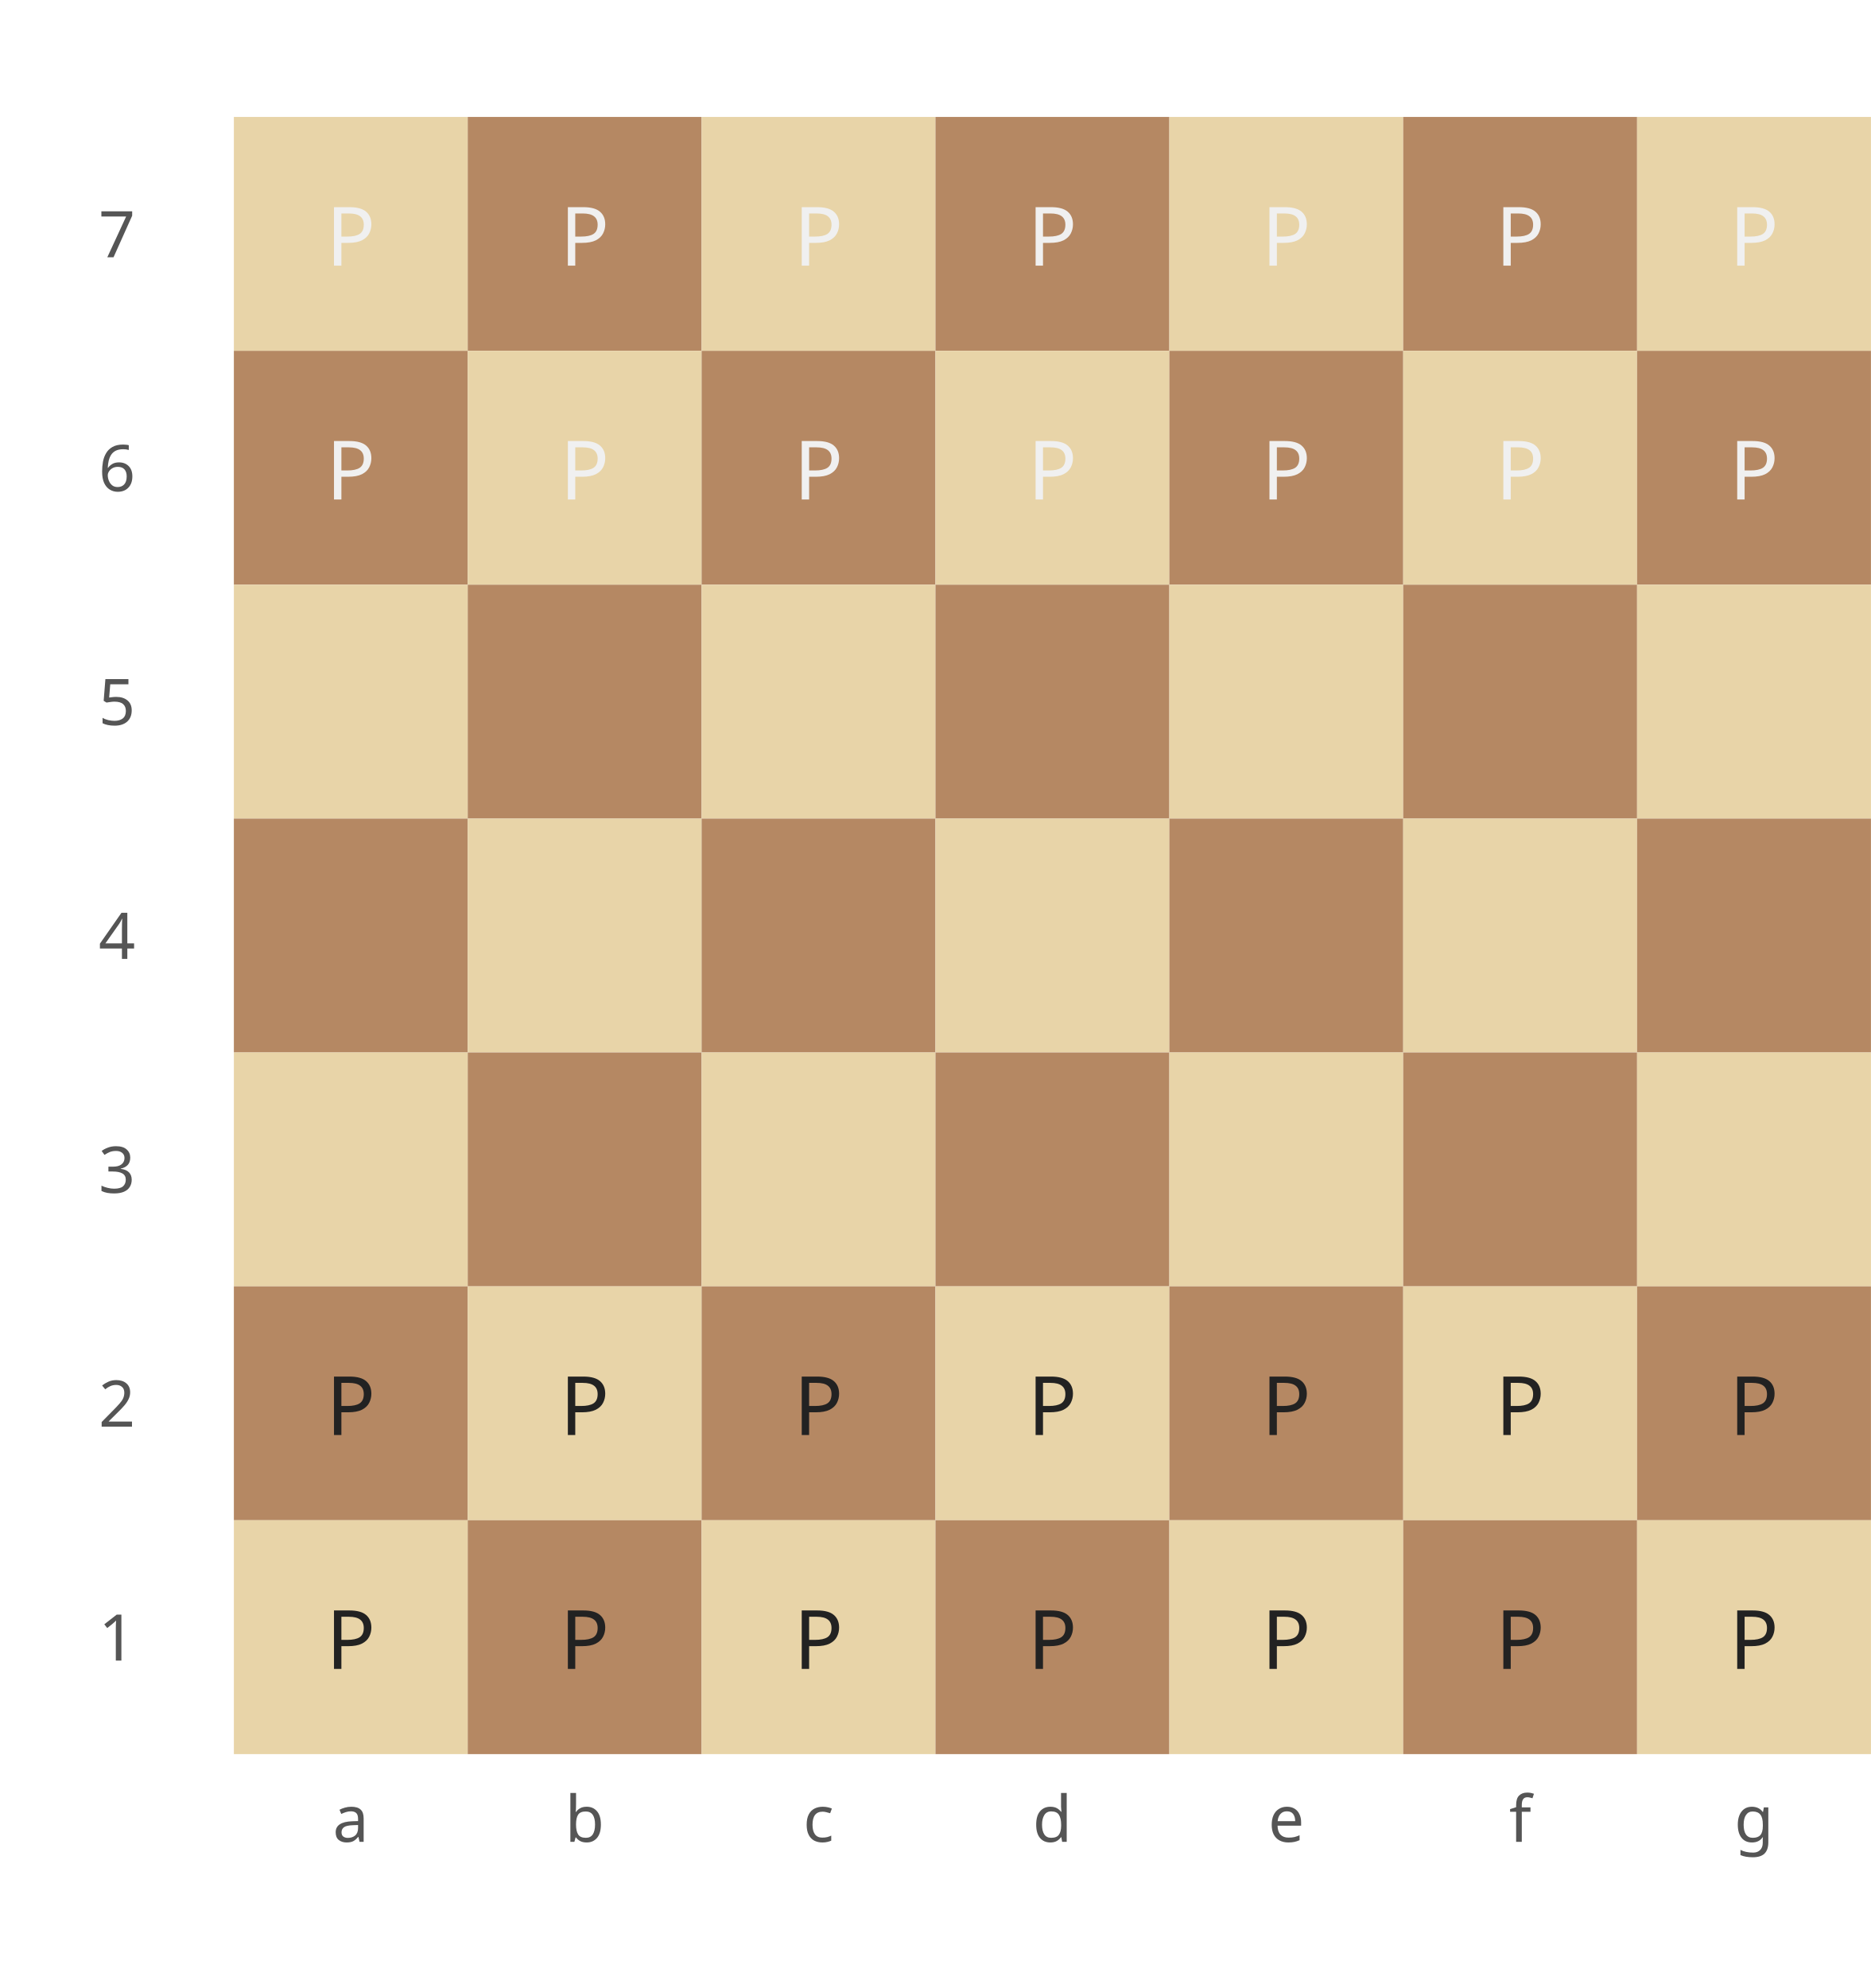
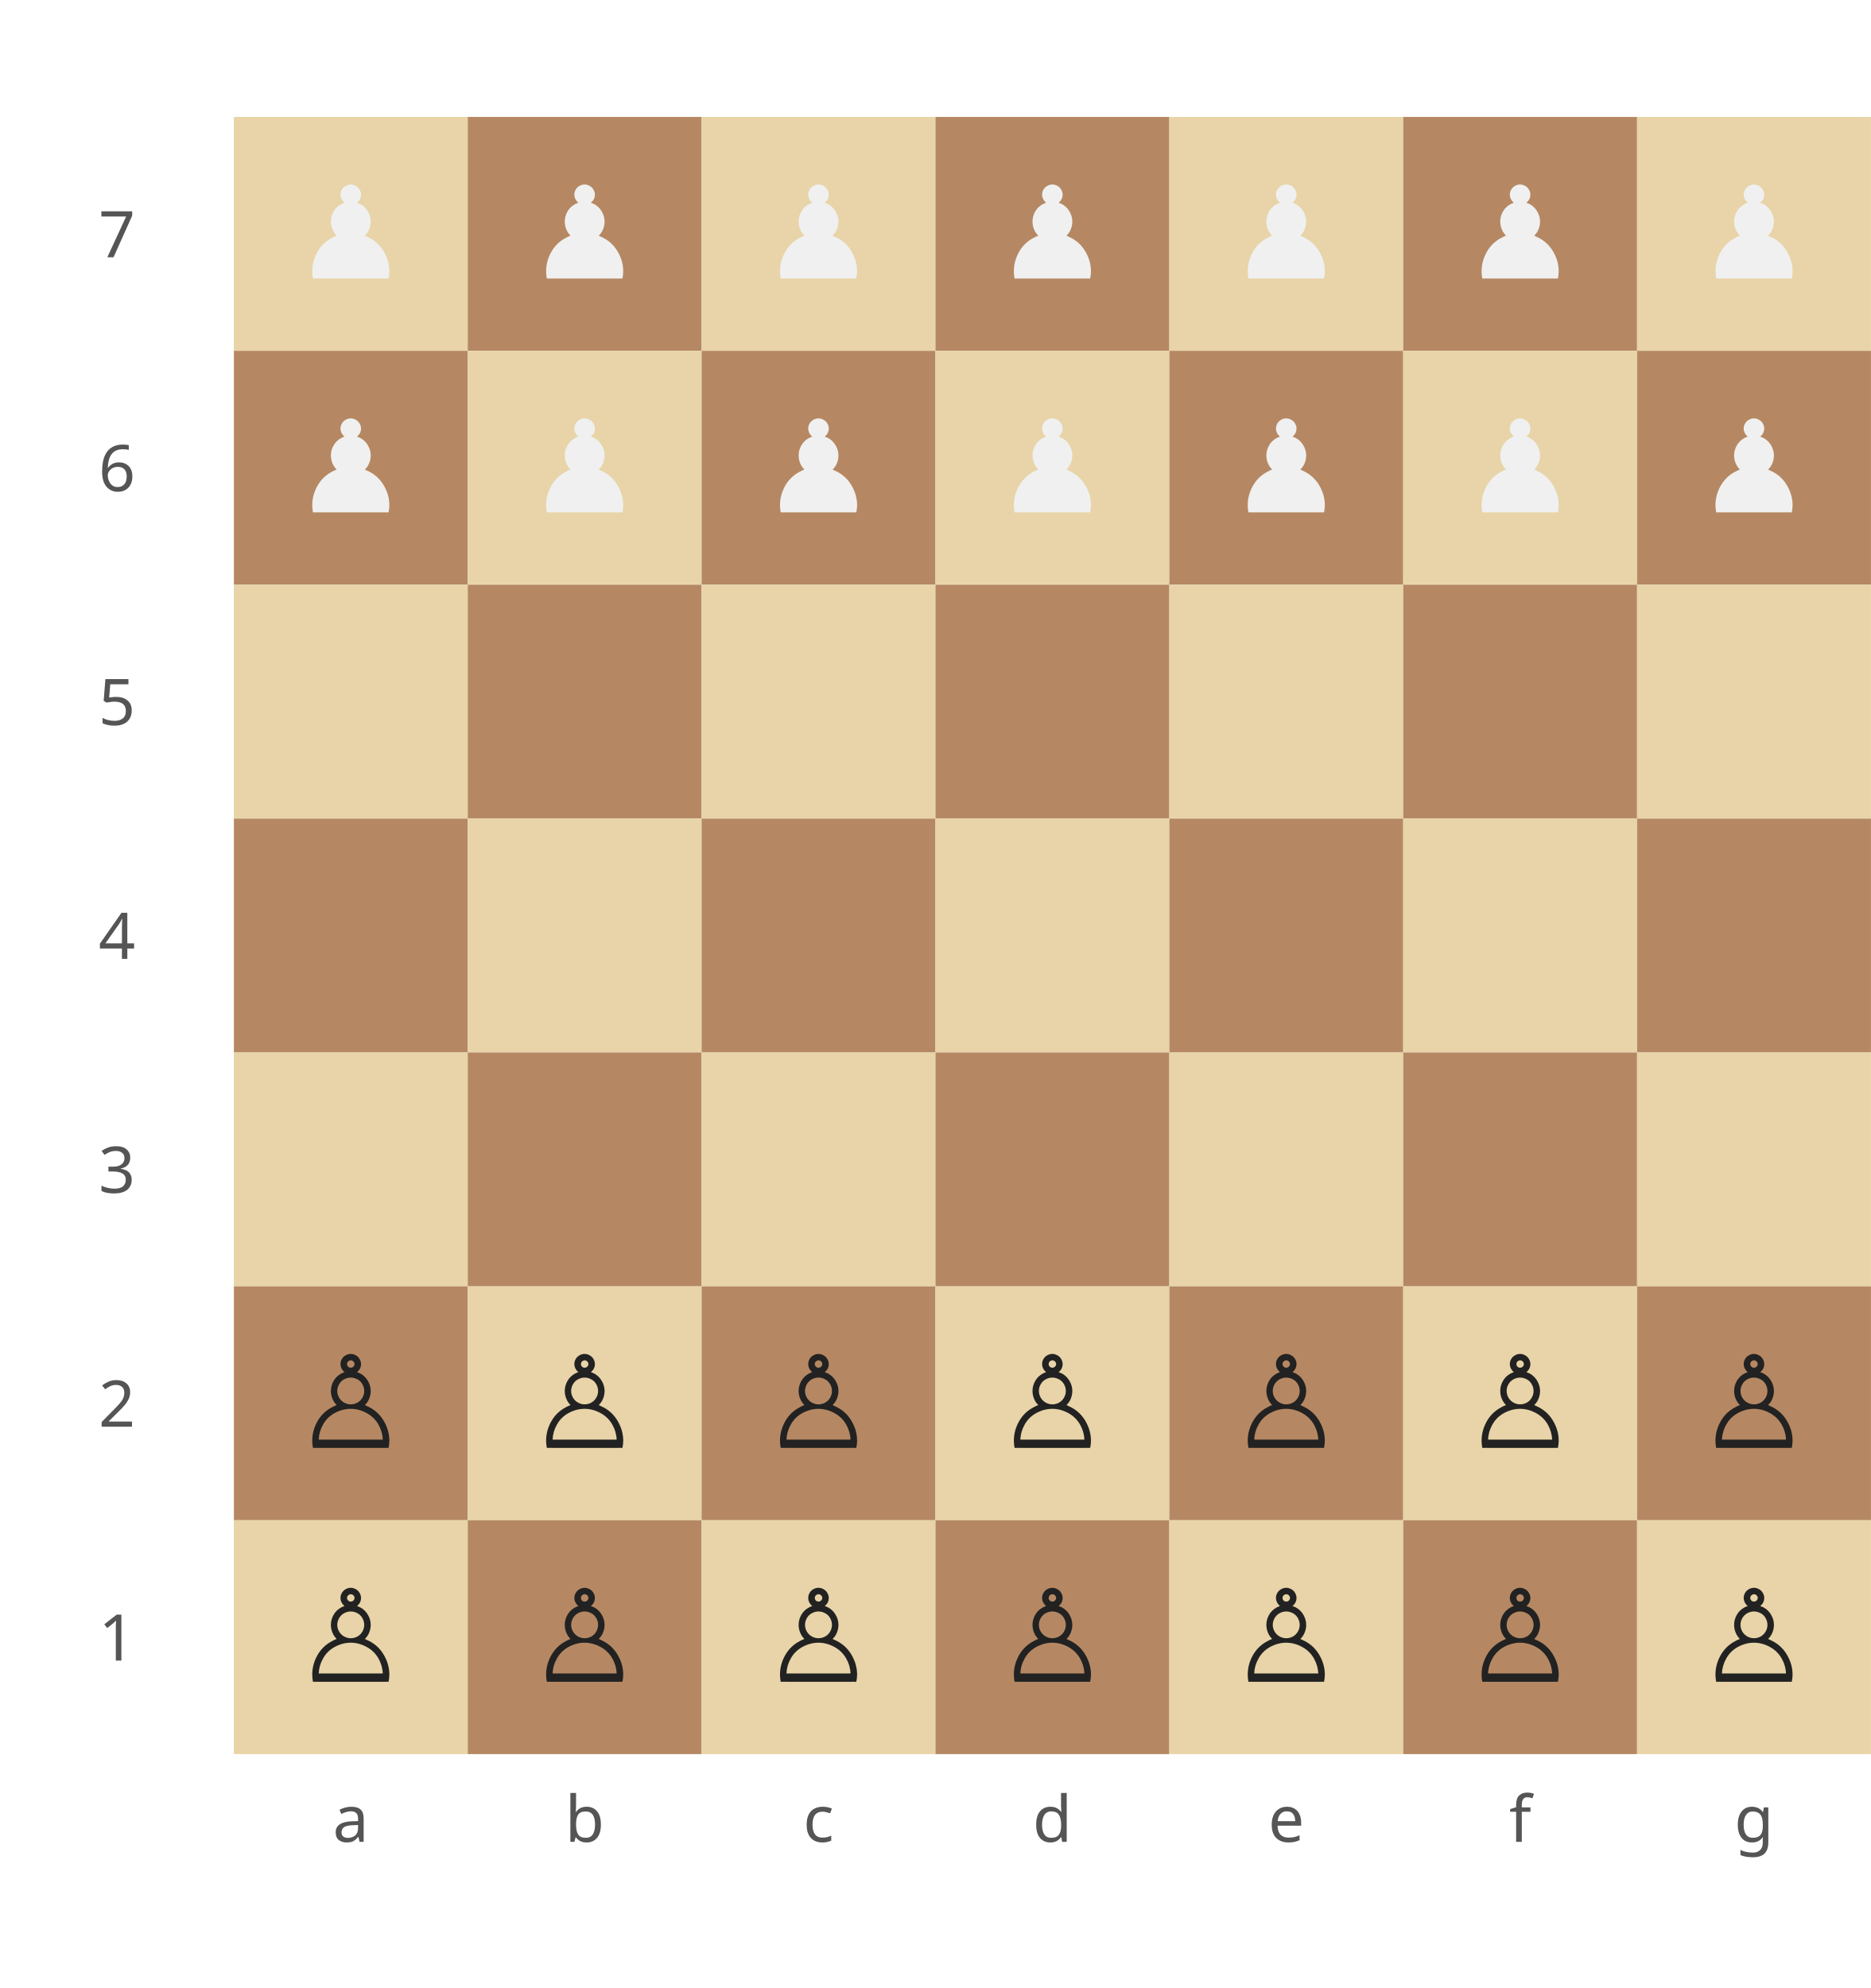
<svg xmlns="http://www.w3.org/2000/svg" viewBox="0 0 320 340" width="320" height="340">
  <g id="board">
    <rect x="40" y="20" width="40" height="40" fill="#e8d4a8" />
    <rect x="80" y="20" width="40" height="40" fill="#b58863" />
    <rect x="120" y="20" width="40" height="40" fill="#e8d4a8" />
    <rect x="160" y="20" width="40" height="40" fill="#b58863" />
    <rect x="200" y="20" width="40" height="40" fill="#e8d4a8" />
    <rect x="240" y="20" width="40" height="40" fill="#b58863" />
    <rect x="280" y="20" width="40" height="40" fill="#e8d4a8" />
    <rect x="40" y="60" width="40" height="40" fill="#b58863" />
    <rect x="80" y="60" width="40" height="40" fill="#e8d4a8" />
    <rect x="120" y="60" width="40" height="40" fill="#b58863" />
    <rect x="160" y="60" width="40" height="40" fill="#e8d4a8" />
    <rect x="200" y="60" width="40" height="40" fill="#b58863" />
    <rect x="240" y="60" width="40" height="40" fill="#e8d4a8" />
    <rect x="280" y="60" width="40" height="40" fill="#b58863" />
    <rect x="40" y="100" width="40" height="40" fill="#e8d4a8" />
    <rect x="80" y="100" width="40" height="40" fill="#b58863" />
    <rect x="120" y="100" width="40" height="40" fill="#e8d4a8" />
    <rect x="160" y="100" width="40" height="40" fill="#b58863" />
    <rect x="200" y="100" width="40" height="40" fill="#e8d4a8" />
    <rect x="240" y="100" width="40" height="40" fill="#b58863" />
    <rect x="280" y="100" width="40" height="40" fill="#e8d4a8" />
    <rect x="40" y="140" width="40" height="40" fill="#b58863" />
    <rect x="80" y="140" width="40" height="40" fill="#e8d4a8" />
    <rect x="120" y="140" width="40" height="40" fill="#b58863" />
    <rect x="160" y="140" width="40" height="40" fill="#e8d4a8" />
    <rect x="200" y="140" width="40" height="40" fill="#b58863" />
    <rect x="240" y="140" width="40" height="40" fill="#e8d4a8" />
    <rect x="280" y="140" width="40" height="40" fill="#b58863" />
    <rect x="40" y="180" width="40" height="40" fill="#e8d4a8" />
    <rect x="80" y="180" width="40" height="40" fill="#b58863" />
    <rect x="120" y="180" width="40" height="40" fill="#e8d4a8" />
    <rect x="160" y="180" width="40" height="40" fill="#b58863" />
    <rect x="200" y="180" width="40" height="40" fill="#e8d4a8" />
    <rect x="240" y="180" width="40" height="40" fill="#b58863" />
    <rect x="280" y="180" width="40" height="40" fill="#e8d4a8" />
    <rect x="40" y="220" width="40" height="40" fill="#b58863" />
    <rect x="80" y="220" width="40" height="40" fill="#e8d4a8" />
    <rect x="120" y="220" width="40" height="40" fill="#b58863" />
    <rect x="160" y="220" width="40" height="40" fill="#e8d4a8" />
    <rect x="200" y="220" width="40" height="40" fill="#b58863" />
    <rect x="240" y="220" width="40" height="40" fill="#e8d4a8" />
    <rect x="280" y="220" width="40" height="40" fill="#b58863" />
    <rect x="40" y="260" width="40" height="40" fill="#e8d4a8" />
    <rect x="80" y="260" width="40" height="40" fill="#b58863" />
    <rect x="120" y="260" width="40" height="40" fill="#e8d4a8" />
    <rect x="160" y="260" width="40" height="40" fill="#b58863" />
    <rect x="200" y="260" width="40" height="40" fill="#e8d4a8" />
    <rect x="240" y="260" width="40" height="40" fill="#b58863" />
    <rect x="280" y="260" width="40" height="40" fill="#e8d4a8" />
  </g>
-   <g font-family="sans-serif" font-size="14" text-anchor="middle" dominant-baseline="central">
-     <text x="60" y="40" fill="#f0f0f0">P</text>
-     <text x="100" y="40" fill="#f0f0f0">P</text>
-     <text x="140" y="40" fill="#f0f0f0">P</text>
-     <text x="180" y="40" fill="#f0f0f0">P</text>
-     <text x="220" y="40" fill="#f0f0f0">P</text>
-     <text x="260" y="40" fill="#f0f0f0">P</text>
-     <text x="300" y="40" fill="#f0f0f0">P</text>
-     <text x="60" y="80" fill="#f0f0f0">P</text>
-     <text x="100" y="80" fill="#f0f0f0">P</text>
-     <text x="140" y="80" fill="#f0f0f0">P</text>
-     <text x="180" y="80" fill="#f0f0f0">P</text>
-     <text x="220" y="80" fill="#f0f0f0">P</text>
-     <text x="260" y="80" fill="#f0f0f0">P</text>
-     <text x="300" y="80" fill="#f0f0f0">P</text>
-     <text x="60" y="240" fill="#222">P</text>
-     <text x="100" y="240" fill="#222">P</text>
-     <text x="140" y="240" fill="#222">P</text>
-     <text x="180" y="240" fill="#222">P</text>
-     <text x="220" y="240" fill="#222">P</text>
-     <text x="260" y="240" fill="#222">P</text>
-     <text x="300" y="240" fill="#222">P</text>
-     <text x="60" y="280" fill="#222">P</text>
-     <text x="100" y="280" fill="#222">P</text>
-     <text x="140" y="280" fill="#222">P</text>
-     <text x="180" y="280" fill="#222">P</text>
-     <text x="220" y="280" fill="#222">P</text>
-     <text x="260" y="280" fill="#222">P</text>
-     <text x="300" y="280" fill="#222">P</text>
+   <g font-family="sans-serif" font-size="22" text-anchor="middle" dominant-baseline="central">
+     <text x="60" y="40" fill="#f0f0f0">♟</text>
+     <text x="100" y="40" fill="#f0f0f0">♟</text>
+     <text x="140" y="40" fill="#f0f0f0">♟</text>
+     <text x="180" y="40" fill="#f0f0f0">♟</text>
+     <text x="220" y="40" fill="#f0f0f0">♟</text>
+     <text x="260" y="40" fill="#f0f0f0">♟</text>
+     <text x="300" y="40" fill="#f0f0f0">♟</text>
+     <text x="60" y="80" fill="#f0f0f0">♟</text>
+     <text x="100" y="80" fill="#f0f0f0">♟</text>
+     <text x="140" y="80" fill="#f0f0f0">♟</text>
+     <text x="180" y="80" fill="#f0f0f0">♟</text>
+     <text x="220" y="80" fill="#f0f0f0">♟</text>
+     <text x="260" y="80" fill="#f0f0f0">♟</text>
+     <text x="300" y="80" fill="#f0f0f0">♟</text>
+     <text x="60" y="240" fill="#222">♙</text>
+     <text x="100" y="240" fill="#222">♙</text>
+     <text x="140" y="240" fill="#222">♙</text>
+     <text x="180" y="240" fill="#222">♙</text>
+     <text x="220" y="240" fill="#222">♙</text>
+     <text x="260" y="240" fill="#222">♙</text>
+     <text x="300" y="240" fill="#222">♙</text>
+     <text x="60" y="280" fill="#222">♙</text>
+     <text x="100" y="280" fill="#222">♙</text>
+     <text x="140" y="280" fill="#222">♙</text>
+     <text x="180" y="280" fill="#222">♙</text>
+     <text x="220" y="280" fill="#222">♙</text>
+     <text x="260" y="280" fill="#222">♙</text>
+     <text x="300" y="280" fill="#222">♙</text>
  </g>
  <g font-family="sans-serif" font-size="11" text-anchor="middle" fill="#555">
    <text x="60" y="315">a</text>
    <text x="100" y="315">b</text>
    <text x="140" y="315">c</text>
    <text x="180" y="315">d</text>
    <text x="220" y="315">e</text>
    <text x="260" y="315">f</text>
    <text x="300" y="315">g</text>
  </g>
  <g font-family="sans-serif" font-size="11" text-anchor="middle" fill="#555">
    <text x="20" y="44">7</text>
    <text x="20" y="84">6</text>
    <text x="20" y="124">5</text>
    <text x="20" y="164">4</text>
    <text x="20" y="204">3</text>
    <text x="20" y="244">2</text>
    <text x="20" y="284">1</text>
  </g>
</svg>
